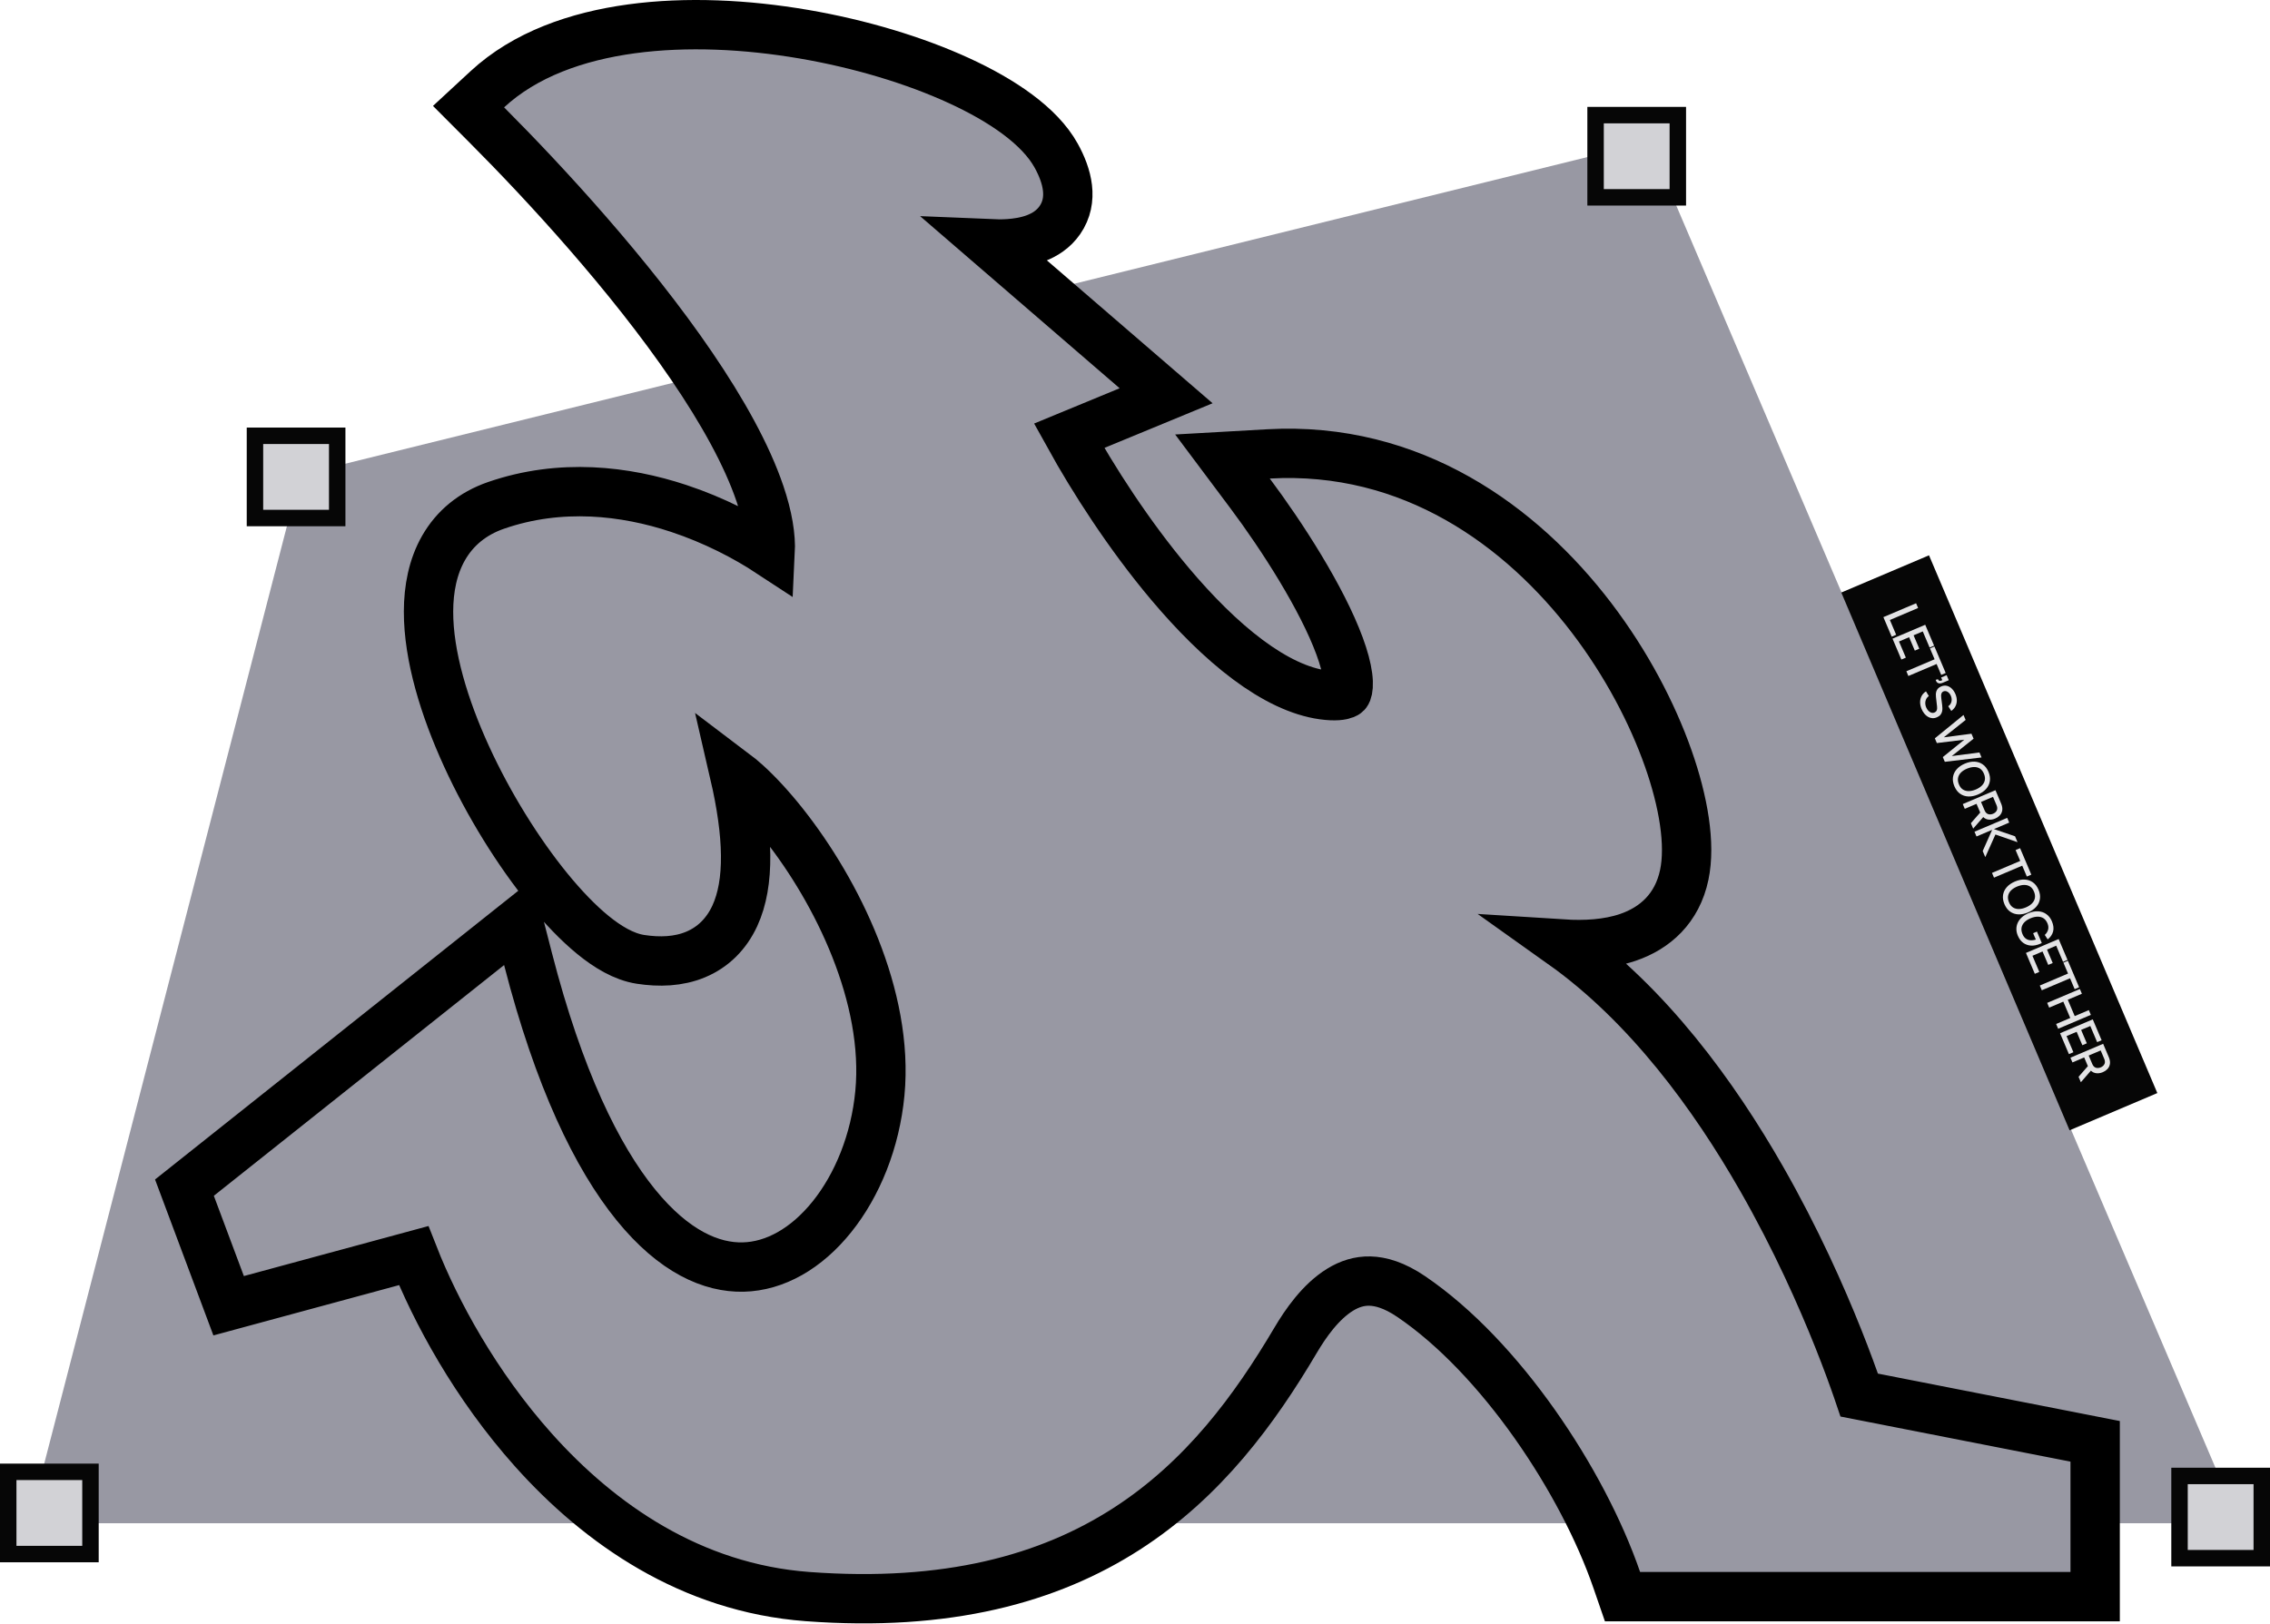
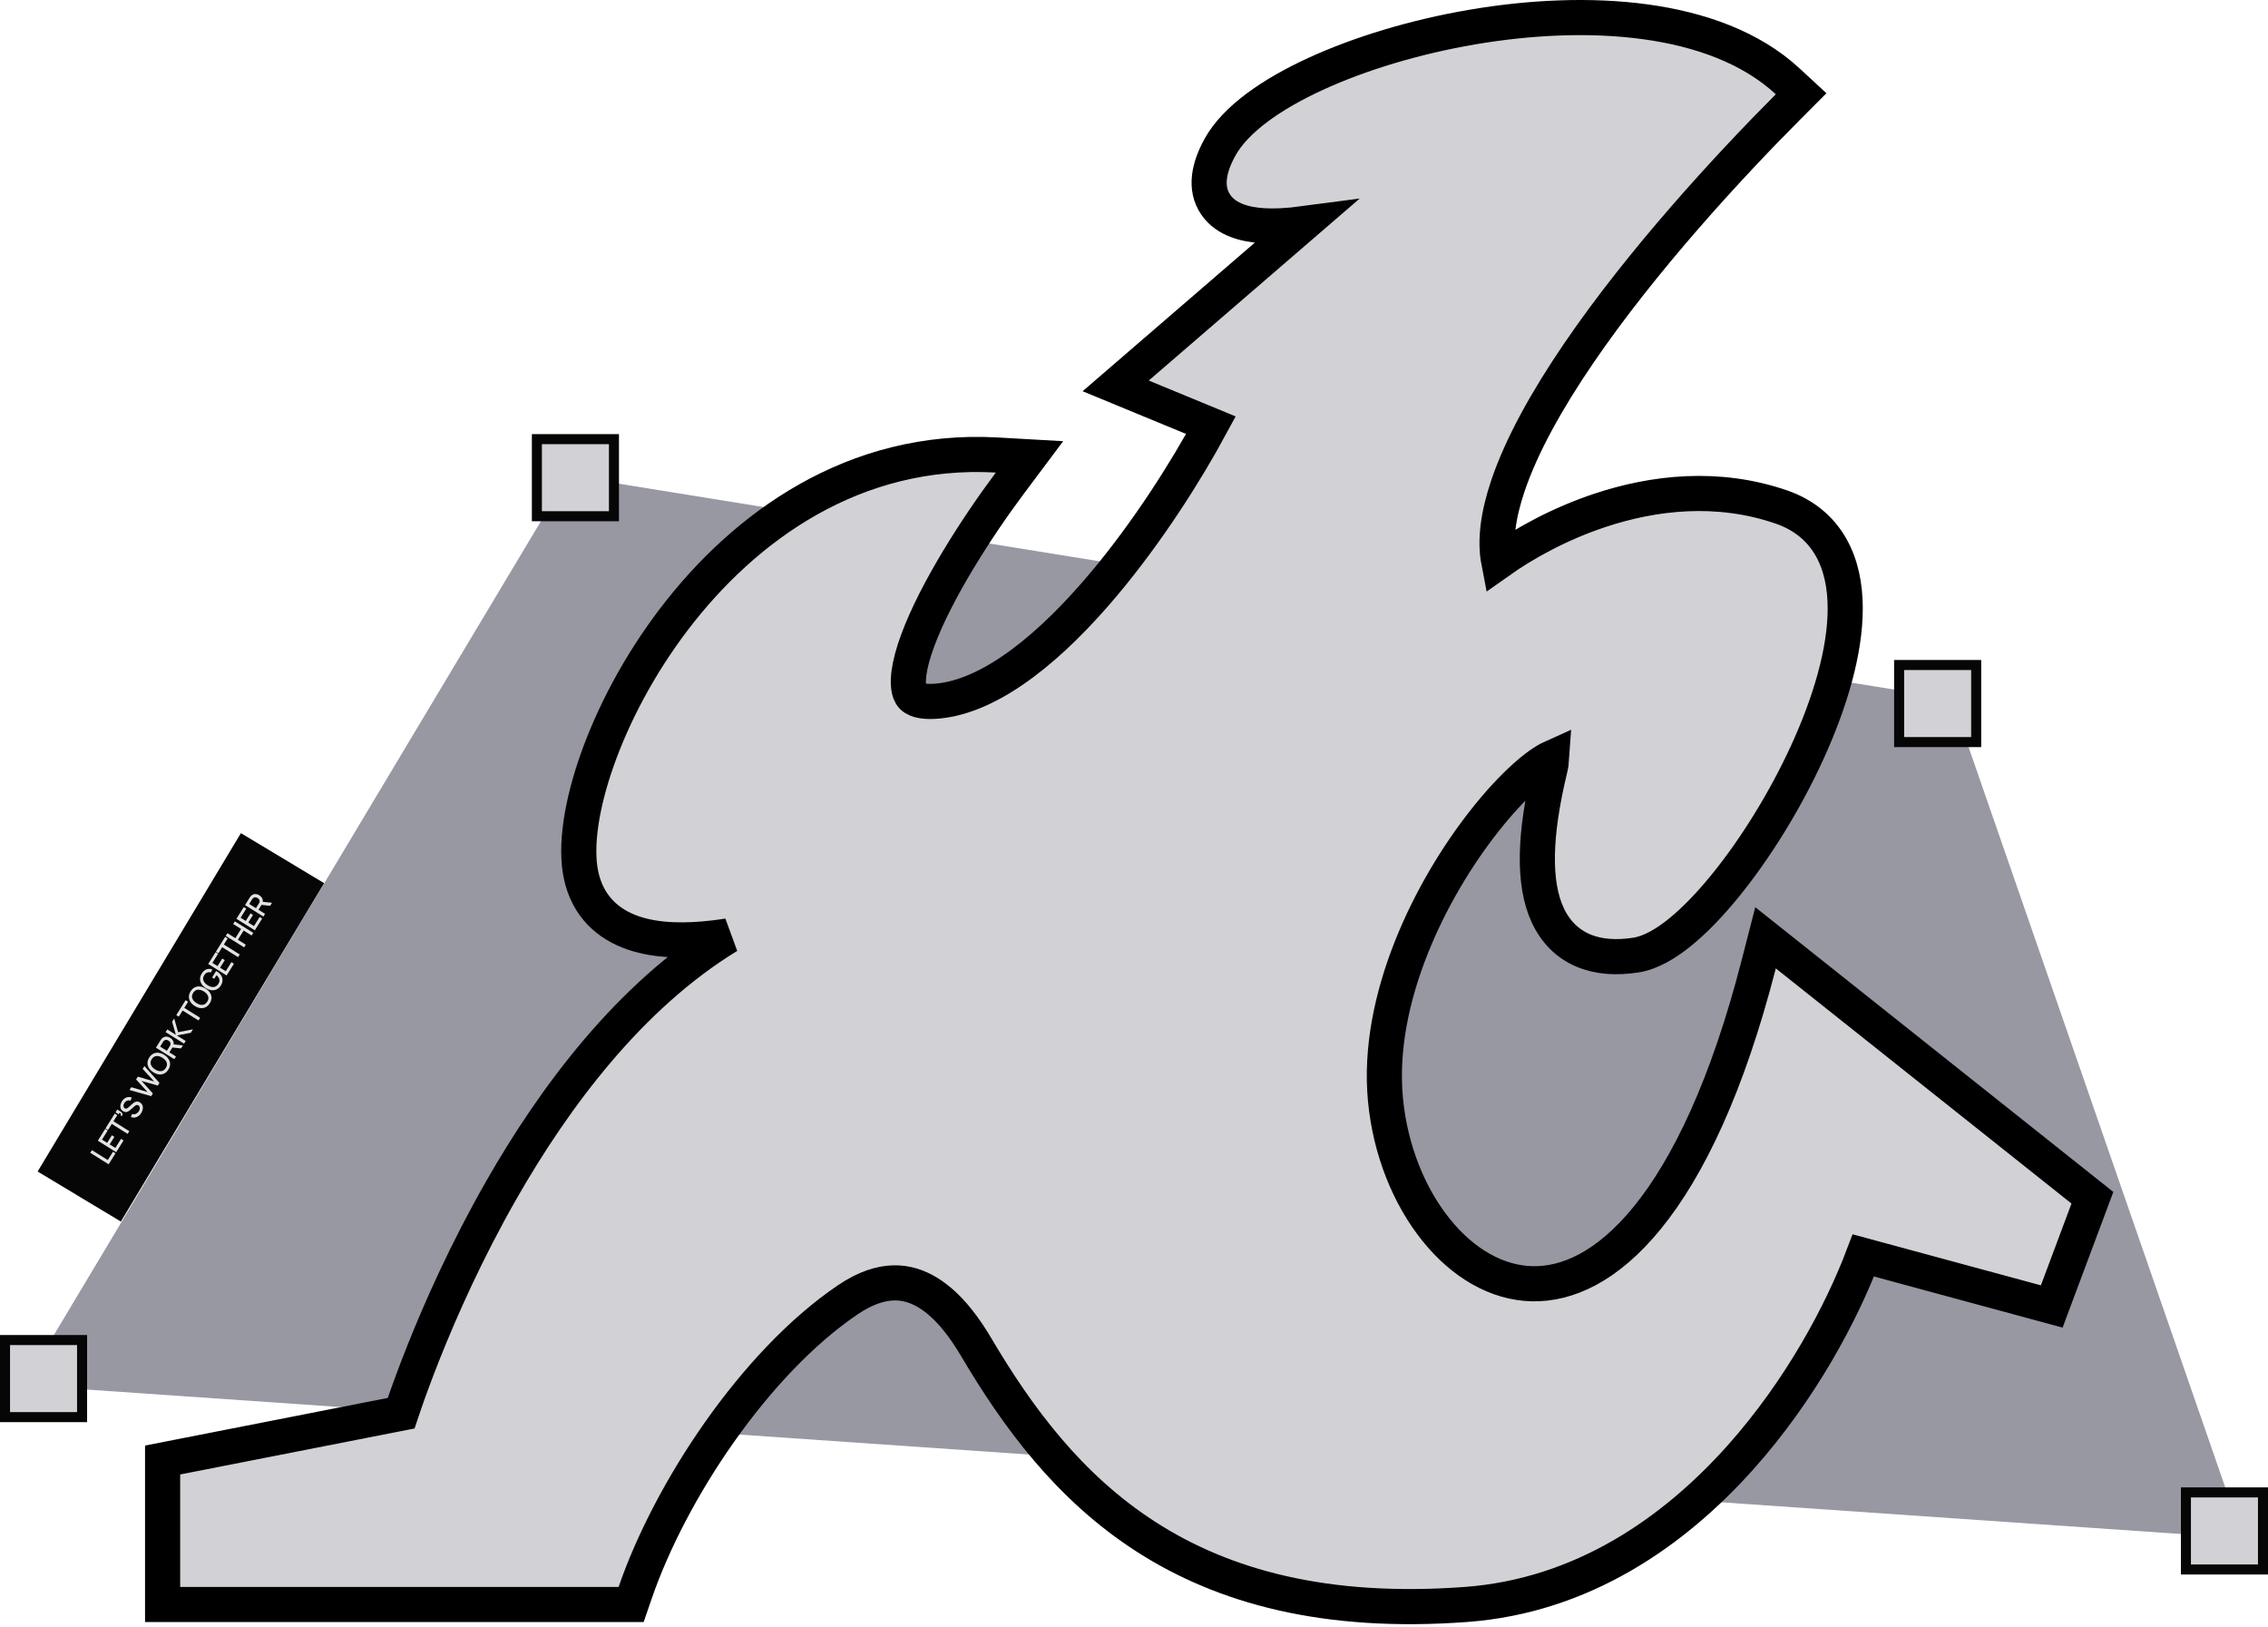
- <svg xmlns="http://www.w3.org/2000/svg" width="552" height="395" viewBox="0 0 552 395" fill="none">
-   <path d="M401.002 34.5L73 115.5L7 370.5H544.502L401.002 34.5Z" fill="#9898A3" />
-   <path d="M408 28V48H388V28H408Z" fill="#D2D2D6" stroke="#060606" stroke-width="4" />
-   <path d="M82 106V126H62V106H82Z" fill="#D2D2D6" stroke="#060606" stroke-width="4" />
-   <path d="M22 358V378H2V358H22Z" fill="#D2D2D6" stroke="#060606" stroke-width="4" />
-   <path d="M550 359V379H530V359H550Z" fill="#D2D2D6" stroke="#060606" stroke-width="4" />
-   <path d="M509.483 388.358H394.549L393.154 384.313C384.868 360.271 364.874 330.081 343.133 315.345C339.038 312.57 335.73 311.664 333.135 311.601C330.543 311.537 328.164 312.301 325.904 313.685C321.143 316.599 317.469 321.906 315.047 326.004C305.125 342.789 292.71 359.795 273.938 371.882C255.052 384.043 230.309 390.862 196.371 388.342C168.024 386.237 145.8 370.677 129.732 352.717C115.621 336.943 105.912 318.952 100.589 305.406L60.871 316.169L55.597 317.598L53.682 312.479L46.38 292.96L44.852 288.875L48.266 286.161L118.849 230.041L126.09 224.283L128.394 233.243C135.883 262.374 145.178 281.439 154.602 293.041C163.969 304.574 173.108 308.366 180.706 308.191C188.431 308.014 196.073 303.708 202.275 295.999C208.462 288.309 212.85 277.622 213.965 265.89C216.188 242.492 203.548 216.875 190.588 200.486C187.406 196.463 184.3 193.121 181.535 190.61C180.453 189.627 179.466 188.811 178.585 188.146C182.028 203.03 182.388 214.753 178.684 222.768C176.658 227.149 173.427 230.39 169.135 232.176C164.996 233.898 160.373 234.061 155.742 233.347C151.646 232.715 147.67 230.255 144.212 227.438C140.606 224.499 136.89 220.612 133.279 216.181C126.053 207.31 118.844 195.759 113.428 183.921C108.061 172.19 104.18 159.587 104.205 148.736C104.218 143.26 105.227 137.863 107.893 133.228C110.63 128.467 114.895 124.905 120.622 122.926C136.353 117.487 152.065 119.377 165.021 123.663C173.709 126.537 181.37 130.555 187.289 134.443C187.489 130.487 186.707 125.722 184.811 120.109C181.629 110.696 175.678 100.002 168.155 88.971C153.139 66.949 132.629 44.681 118.335 30.35L113.936 25.939L118.508 21.709C127.654 13.245 140.259 8.822 153.567 7.014C166.939 5.197 181.565 5.94 195.393 8.303C209.226 10.667 222.517 14.696 233.246 19.633C243.634 24.412 252.796 30.572 256.826 37.845C259.544 42.749 261.142 48.621 257.725 53.548C254.667 57.956 249.191 59.008 245.293 59.274C243.844 59.373 242.314 59.378 240.734 59.31L276.185 89.894L283.567 96.262L274.555 99.982L259.978 105.999C265.774 116.482 274.449 130.067 284.521 142.024C290.535 149.163 296.928 155.58 303.382 160.401C309.878 165.254 316.085 168.228 321.765 169.014C324.741 169.425 326.285 169.122 326.952 168.855C327.38 168.685 327.468 168.556 327.584 168.257C327.791 167.723 327.992 166.565 327.722 164.496C327.459 162.483 326.803 160.012 325.747 157.143C321.459 145.49 311.782 130.433 303.97 119.99L297.272 111.039L308.434 110.406C343.356 108.425 370.019 127.977 387.018 150.274C395.54 161.453 401.808 173.522 405.646 184.398C409.394 195.024 411.125 205.369 409.566 212.79C407.846 220.983 402.433 225.766 395.849 228.004C390.932 229.675 385.346 229.961 379.959 229.62C400.799 244.442 416.847 266.539 428.385 286.729C436.722 301.317 442.921 315.293 447.035 325.611C449.095 330.777 450.638 335.041 451.67 338.027C451.83 338.492 451.975 338.926 452.111 339.327L504.639 349.63L509.483 350.58V388.358Z" fill="#9898A3" stroke="black" stroke-width="12" />
-   <rect width="142.096" height="23.179" transform="translate(469.081 135.07) rotate(67)" fill="#060606" />
-   <path d="M457.986 150.108L465.939 146.732L466.429 147.886L459.564 150.8L461.093 154.401L460.005 154.863L457.986 150.108ZM460.207 155.341L468.16 151.965L470.317 157.046L469.229 157.508L467.562 153.581L465.331 154.528L466.717 157.792L465.629 158.254L464.243 154.99L461.785 156.033L463.452 159.96L462.364 160.422L460.207 155.341ZM463.573 163.271L470.439 160.357L469.316 157.711L470.404 157.249L473.139 163.695L472.051 164.156L470.928 161.511L464.063 164.425L463.573 163.271ZM470.715 165.354L471.259 165.208C471.315 165.371 471.397 165.482 471.505 165.54C471.612 165.599 471.735 165.616 471.872 165.593C472.01 165.569 472.154 165.514 472.305 165.429L472.035 164.794L473.366 164.229L473.884 165.449L472.443 166.061C472.008 166.246 471.636 166.28 471.326 166.164C471.018 166.051 470.814 165.781 470.715 165.354ZM467.277 172.458C467.035 171.887 466.914 171.33 466.914 170.787C466.919 170.246 467.04 169.749 467.278 169.296C467.521 168.845 467.876 168.468 468.343 168.166L469.037 169.293C468.602 169.62 468.331 170.035 468.222 170.538C468.118 171.038 468.175 171.546 468.394 172.062C468.53 172.382 468.704 172.656 468.918 172.882C469.135 173.107 469.372 173.261 469.628 173.343C469.89 173.428 470.154 173.414 470.419 173.301C470.562 173.24 470.678 173.16 470.767 173.062C470.857 172.967 470.924 172.859 470.967 172.736C471.016 172.615 471.043 172.48 471.049 172.33C471.06 172.181 471.057 172.024 471.038 171.858L470.775 169.565C470.75 169.341 470.739 169.106 470.744 168.861C470.752 168.614 470.795 168.372 470.872 168.135C470.955 167.9 471.086 167.682 471.265 167.48C471.448 167.276 471.702 167.105 472.026 166.968C472.516 166.76 472.983 166.709 473.428 166.816C473.878 166.925 474.281 167.158 474.637 167.515C474.997 167.871 475.29 168.315 475.517 168.849C475.737 169.39 475.846 169.911 475.841 170.413C475.838 170.918 475.723 171.384 475.496 171.811C475.274 172.24 474.941 172.611 474.496 172.926L473.761 171.778C474.036 171.596 474.242 171.37 474.379 171.099C474.52 170.826 474.592 170.535 474.595 170.225C474.602 169.913 474.542 169.604 474.416 169.297C474.298 168.999 474.139 168.747 473.939 168.541C473.74 168.339 473.523 168.201 473.287 168.127C473.053 168.057 472.824 168.07 472.599 168.165C472.378 168.259 472.227 168.399 472.146 168.586C472.064 168.772 472.023 168.977 472.021 169.199C472.025 169.423 472.041 169.64 472.069 169.85L472.279 171.495C472.305 171.701 472.324 171.938 472.334 172.208C472.349 172.48 472.326 172.757 472.263 173.04C472.202 173.326 472.074 173.596 471.877 173.849C471.684 174.1 471.394 174.308 471.007 174.472C470.606 174.643 470.218 174.712 469.844 174.679C469.473 174.646 469.124 174.531 468.798 174.335C468.476 174.141 468.186 173.882 467.927 173.557C467.667 173.233 467.451 172.866 467.277 172.458ZM470.5 179.588L477.473 173.904L477.986 175.113L472.682 179.34L479.402 178.463L479.923 179.675L474.619 183.902L481.344 183.022L481.859 184.237L472.924 185.299L472.436 184.15L477.66 179.919L470.987 180.737L470.5 179.588ZM475.256 191.254C474.918 190.458 474.804 189.707 474.912 189.001C475.025 188.293 475.328 187.657 475.824 187.095C476.321 186.536 476.981 186.083 477.802 185.734C478.623 185.386 479.407 185.227 480.154 185.257C480.903 185.291 481.569 185.514 482.153 185.927C482.74 186.338 483.203 186.942 483.54 187.737C483.876 188.529 483.988 189.279 483.876 189.987C483.769 190.697 483.467 191.331 482.97 191.89C482.473 192.449 481.813 192.902 480.992 193.251C480.171 193.599 479.387 193.759 478.64 193.728C477.892 193.698 477.224 193.475 476.635 193.06C476.052 192.647 475.592 192.045 475.256 191.254ZM476.355 190.787C476.587 191.354 476.909 191.769 477.32 192.033C477.738 192.299 478.214 192.429 478.751 192.423C479.291 192.415 479.864 192.283 480.472 192.025C481.079 191.767 481.57 191.448 481.943 191.068C482.32 190.686 482.556 190.254 482.65 189.77C482.746 189.291 482.677 188.768 482.441 188.204C482.21 187.637 481.887 187.22 481.473 186.952C481.062 186.688 480.586 186.56 480.046 186.568C479.506 186.575 478.931 186.706 478.322 186.96C477.713 187.214 477.22 187.532 476.843 187.914C476.47 188.294 476.236 188.726 476.141 189.209C476.048 189.696 476.12 190.222 476.355 190.787ZM477.288 195.58L485.241 192.204L486.606 195.419C486.638 195.496 486.675 195.593 486.716 195.711C486.761 195.826 486.796 195.94 486.822 196.051C486.939 196.522 486.945 196.954 486.838 197.347C486.732 197.744 486.534 198.091 486.243 198.389C485.952 198.686 485.593 198.925 485.166 199.106C484.533 199.375 483.917 199.445 483.319 199.317C482.725 199.186 482.234 198.822 481.844 198.222L481.59 197.776L480.633 195.523L477.778 196.735L477.288 195.58ZM479.262 200.231L481.833 197.288L482.626 198.327L479.822 201.551L479.262 200.231ZM481.727 195.058L482.583 197.074C482.614 197.148 482.652 197.227 482.697 197.313C482.743 197.402 482.793 197.483 482.846 197.556C483.001 197.768 483.183 197.915 483.391 197.996C483.603 198.075 483.82 198.105 484.041 198.085C484.263 198.064 484.472 198.013 484.667 197.93C484.862 197.847 485.042 197.734 485.207 197.59C485.375 197.445 485.503 197.269 485.589 197.063C485.679 196.855 485.702 196.622 485.657 196.363C485.645 196.272 485.623 196.179 485.591 196.084C485.561 195.993 485.53 195.91 485.499 195.836L484.643 193.821L481.727 195.058ZM480.142 202.304L488.095 198.928L488.585 200.083L484.874 201.658L489.999 203.413L490.609 204.849L485.232 202.979L482.766 208.485L482.137 207.004L484.432 201.846L480.632 203.459L480.142 202.304ZM484.394 212.32L491.259 209.406L490.136 206.76L491.224 206.298L493.96 212.744L492.872 213.206L491.749 210.56L484.884 213.474L484.394 212.32ZM487.43 219.933C487.092 219.138 486.977 218.387 487.086 217.68C487.198 216.972 487.502 216.337 487.998 215.774C488.495 215.216 489.154 214.762 489.975 214.414C490.796 214.065 491.581 213.906 492.328 213.936C493.077 213.971 493.743 214.194 494.327 214.607C494.914 215.018 495.377 215.621 495.714 216.416C496.05 217.208 496.162 217.958 496.05 218.666C495.943 219.376 495.641 220.011 495.144 220.57C494.646 221.128 493.987 221.582 493.166 221.93C492.345 222.279 491.561 222.438 490.813 222.408C490.066 222.377 489.398 222.155 488.809 221.74C488.225 221.327 487.766 220.725 487.43 219.933ZM488.529 219.467C488.76 220.033 489.082 220.448 489.494 220.712C489.911 220.978 490.388 221.109 490.924 221.103C491.464 221.095 492.038 220.962 492.646 220.704C493.253 220.446 493.743 220.127 494.117 219.747C494.494 219.366 494.729 218.933 494.824 218.45C494.92 217.97 494.85 217.448 494.615 216.883C494.383 216.317 494.061 215.899 493.647 215.632C493.235 215.368 492.759 215.239 492.219 215.247C491.679 215.255 491.105 215.386 490.496 215.64C489.887 215.894 489.394 216.212 489.017 216.593C488.644 216.973 488.41 217.405 488.315 217.889C488.222 218.376 488.293 218.902 488.529 219.467ZM490.677 227.583C490.45 227.049 490.334 226.519 490.327 225.991C490.324 225.462 490.431 224.956 490.647 224.473C490.864 223.991 491.189 223.548 491.623 223.147C492.056 222.746 492.599 222.407 493.251 222.13C494.109 221.766 494.912 221.61 495.659 221.662C496.411 221.712 497.07 221.945 497.637 222.36C498.209 222.774 498.648 223.344 498.956 224.069C499.353 225.004 499.452 225.842 499.254 226.582C499.057 227.327 498.618 227.962 497.938 228.49L497.232 227.408C497.638 227.045 497.906 226.622 498.036 226.141C498.167 225.66 498.118 225.146 497.89 224.599C497.655 224.035 497.331 223.618 496.917 223.35C496.505 223.086 496.029 222.958 495.489 222.966C494.953 222.972 494.38 223.102 493.771 223.356C493.162 223.61 492.669 223.928 492.292 224.31C491.919 224.69 491.685 225.122 491.591 225.605C491.497 226.092 491.569 226.618 491.804 227.183C491.989 227.639 492.237 227.992 492.547 228.243C492.863 228.495 493.231 228.646 493.651 228.693C494.071 228.741 494.54 228.688 495.056 228.534L494.4 226.987L495.328 226.593L496.505 229.366C496.442 229.401 496.356 229.444 496.247 229.495C496.141 229.544 496.074 229.575 496.045 229.587C495.308 229.9 494.591 230.037 493.892 229.999C493.194 229.961 492.564 229.741 492.003 229.341C491.446 228.939 491.004 228.353 490.677 227.583ZM492.655 231.782L500.608 228.406L502.765 233.487L501.677 233.949L500.01 230.022L497.779 230.969L499.164 234.234L498.076 234.695L496.69 231.431L494.233 232.475L495.9 236.401L494.812 236.863L492.655 231.782ZM496.021 239.712L502.886 236.798L501.763 234.153L502.851 233.691L505.587 240.136L504.499 240.598L503.376 237.952L496.511 240.866L496.021 239.712ZM497.814 243.936L505.767 240.56L506.257 241.714L502.827 243.17L504.515 247.146L507.945 245.691L508.437 246.85L500.484 250.226L499.992 249.066L503.427 247.608L501.739 243.632L498.304 245.09L497.814 243.936ZM500.947 251.318L508.9 247.942L511.057 253.023L509.969 253.485L508.302 249.558L506.071 250.505L507.456 253.769L506.368 254.231L504.983 250.967L502.525 252.01L504.192 255.937L503.104 256.399L500.947 251.318ZM503.472 257.265L511.425 253.889L512.789 257.103C512.822 257.181 512.859 257.278 512.9 257.395C512.945 257.511 512.98 257.624 513.005 257.735C513.123 258.207 513.128 258.639 513.021 259.032C512.916 259.429 512.718 259.776 512.427 260.073C512.136 260.37 511.777 260.61 511.35 260.791C510.716 261.06 510.101 261.13 509.503 261.001C508.909 260.871 508.417 260.506 508.028 259.907L507.773 259.461L506.817 257.207L503.962 258.419L503.472 257.265ZM505.446 261.915L508.016 258.973L508.809 260.012L506.006 263.235L505.446 261.915ZM507.911 256.743L508.766 258.759C508.797 258.833 508.836 258.912 508.88 258.997C508.927 259.086 508.976 259.167 509.029 259.24C509.185 259.453 509.366 259.599 509.575 259.68C509.786 259.76 510.003 259.79 510.225 259.769C510.447 259.749 510.655 259.697 510.85 259.615C511.045 259.532 511.225 259.418 511.39 259.275C511.559 259.129 511.686 258.953 511.773 258.747C511.863 258.54 511.885 258.306 511.84 258.047C511.828 257.957 511.806 257.864 511.774 257.769C511.744 257.677 511.714 257.595 511.682 257.521L510.827 255.505L507.911 256.743Z" fill="#E3E3E5" />
+ <svg xmlns="http://www.w3.org/2000/svg" width="904" height="648" viewBox="0 0 904 648" fill="none">
+   <path d="M778 278.5L226.5 189.5L9.5 552L894 613L778 278.5Z" fill="#9898A3" />
+   <path d="M624.827 72.109V102.824H594.111V72.109H624.827Z" fill="#D2D2D6" stroke="#060606" stroke-width="4" />
+   <path d="M244.716 175V205.715H214V175H244.716Z" fill="#D2D2D6" stroke="#060606" stroke-width="4" />
+   <path d="M787.685 265V295.715H756.969V265H787.685Z" fill="#D2D2D6" stroke="#060606" stroke-width="4" />
+   <path d="M32.716 534V564.715H2V534H32.716Z" fill="#D2D2D6" stroke="#060606" stroke-width="4" />
+   <path d="M902 594.715V625.43H871.284V594.715H902Z" fill="#D2D2D6" stroke="#060606" stroke-width="4" />
+   <path d="M64.815 639.382H251.556L253.182 634.663C267.174 594.067 300.895 543.05 337.865 517.992C345.086 513.099 351.162 511.344 356.179 511.222C361.192 511.099 365.729 512.591 369.9 515.145C378.525 520.424 384.975 529.852 389.054 536.752C405.527 564.62 425.966 592.545 456.729 612.353C487.626 632.247 528.264 643.531 584.387 639.363C630.682 635.925 667.119 610.51 693.629 580.878C717.814 553.845 734.174 522.841 742.704 500.272L811.648 518.954L817.802 520.621L820.035 514.649L832.228 482.058L834.01 477.292L830.027 474.126L712.174 380.422L703.725 373.705L701.037 384.158C688.474 433.026 672.809 465.317 656.696 485.153C640.65 504.908 624.575 511.883 610.698 511.564C596.673 511.242 583.147 503.438 572.399 490.081C561.671 476.746 554.142 458.334 552.229 438.202C548.412 398.018 570.044 354.475 591.898 326.841C597.294 320.018 602.592 314.312 607.354 309.988C612.019 305.752 615.846 303.144 618.515 301.945C618.439 303.151 618.202 304.768 617.7 306.864C611.552 332.546 610.995 351.91 616.883 364.648C619.973 371.333 624.834 376.168 631.248 378.837C637.483 381.43 644.597 381.738 651.989 380.598C658.026 379.667 664.153 375.97 669.795 371.373C675.609 366.636 681.671 360.308 687.616 353.011C699.513 338.409 711.415 319.343 720.357 299.799C729.243 280.38 735.526 259.8 735.484 242.313C735.464 233.511 733.839 225.064 729.729 217.917C725.534 210.624 719.005 205.14 710.104 202.063C684.65 193.264 659.126 196.286 637.903 203.307C621.569 208.71 607.458 216.586 597.367 223.738C595.791 215.581 597.02 205.477 601.054 193.542C606.492 177.452 616.6 159.338 629.23 140.816C654.458 103.822 688.852 66.489 712.773 42.507L717.905 37.361L712.571 32.426C697.922 18.87 677.552 11.638 655.675 8.665C633.723 5.682 609.619 6.895 586.753 10.803C563.88 14.711 541.946 21.367 524.302 29.485C507.056 37.42 492.54 47.369 486.308 58.615C481.912 66.547 479.971 74.911 484.646 81.651C488.903 87.787 496.744 89.486 503.129 89.922C508.15 90.264 513.828 89.915 519.615 89.147L453.314 146.343L444.702 153.772L455.216 158.113L482.667 169.444C472.944 187.442 457.664 211.759 439.732 233.045C429.6 245.073 418.757 255.97 407.737 264.202C396.668 272.471 385.827 277.745 375.65 279.152C370.403 279.878 367.242 279.415 365.458 278.703C363.953 278.103 363.199 277.259 362.707 275.991C362.109 274.449 361.812 271.952 362.298 268.23C362.776 264.573 363.944 260.218 365.754 255.301C373.067 235.426 389.44 210.005 402.533 192.503L410.347 182.06L397.325 181.32C340.359 178.088 296.702 209.951 268.683 246.704C254.646 265.116 244.33 284.987 238.026 302.854C231.826 320.429 229.155 337.063 231.586 348.637C234.205 361.11 242.358 368.351 252.509 371.801C262.182 375.088 273.722 375.014 284.528 373.743C286.424 373.52 288.319 373.254 290.205 372.959C250.904 396.929 220.949 437.257 199.832 474.208C185.999 498.413 175.707 521.613 168.874 538.751C165.455 547.327 162.895 554.402 161.185 559.349C160.68 560.808 160.251 562.084 159.894 563.158L70.469 580.698L64.815 581.807V639.382Z" fill="#D2D2D6" stroke="black" stroke-width="14" />
+   <rect width="157.313" height="38.702" transform="matrix(0.515038 -0.857167 0.857162 0.515047 15 466.844)" fill="#060606" />
+   <path d="M43.303 463.964L35.976 459.386L36.641 458.322L42.965 462.274L45.038 458.957L46.041 459.583L43.303 463.964ZM46.316 459.143L38.989 454.565L41.914 449.884L42.916 450.51L40.655 454.128L42.711 455.412L44.59 452.405L45.593 453.031L43.714 456.039L45.978 457.454L48.238 453.836L49.241 454.462L46.316 459.143ZM50.881 451.837L44.556 447.885L43.033 450.323L42.031 449.696L45.741 443.758L46.744 444.385L45.221 446.822L51.545 450.774L50.881 451.837ZM48.491 444.792L48.059 444.43C48.16 444.291 48.204 444.16 48.191 444.039C48.177 443.917 48.121 443.807 48.023 443.707C47.925 443.608 47.797 443.521 47.641 443.447L47.275 444.032L46.049 443.266L46.751 442.142L48.079 442.971C48.48 443.222 48.721 443.507 48.804 443.827C48.889 444.145 48.784 444.466 48.491 444.792ZM56.282 443.534C55.953 444.06 55.566 444.479 55.122 444.79C54.676 445.096 54.199 445.282 53.691 445.347C53.183 445.406 52.67 445.331 52.155 445.122L52.68 443.908C53.198 444.076 53.693 444.06 54.167 443.861C54.637 443.66 55.021 443.321 55.318 442.847C55.502 442.551 55.626 442.251 55.689 441.947C55.749 441.64 55.739 441.357 55.659 441.1C55.578 440.837 55.415 440.629 55.171 440.477C55.039 440.394 54.907 440.345 54.775 440.329C54.646 440.309 54.519 440.317 54.393 440.352C54.266 440.381 54.14 440.436 54.014 440.518C53.886 440.594 53.759 440.687 53.634 440.797L51.906 442.328C51.737 442.477 51.551 442.62 51.348 442.757C51.141 442.892 50.918 442.996 50.679 443.068C50.439 443.135 50.185 443.153 49.917 443.122C49.645 443.089 49.36 442.98 49.061 442.793C48.61 442.511 48.3 442.157 48.133 441.732C47.963 441.3 47.923 440.837 48.011 440.34C48.097 439.841 48.293 439.346 48.6 438.854C48.917 438.363 49.281 437.976 49.695 437.692C50.11 437.404 50.558 437.231 51.038 437.173C51.517 437.108 52.012 437.168 52.525 437.352L52.006 438.612C51.7 438.492 51.396 438.453 51.095 438.496C50.791 438.537 50.511 438.645 50.256 438.82C49.997 438.993 49.778 439.22 49.598 439.499C49.422 439.766 49.307 440.041 49.253 440.323C49.201 440.602 49.213 440.86 49.287 441.095C49.364 441.327 49.506 441.507 49.713 441.637C49.916 441.764 50.118 441.807 50.318 441.767C50.517 441.727 50.709 441.643 50.891 441.517C51.073 441.385 51.241 441.248 51.397 441.104L52.624 439.989C52.778 439.849 52.962 439.698 53.177 439.535C53.391 439.367 53.631 439.227 53.899 439.116C54.169 439.001 54.463 438.952 54.783 438.968C55.1 438.982 55.437 439.1 55.793 439.323C56.163 439.554 56.442 439.832 56.63 440.157C56.815 440.48 56.921 440.832 56.947 441.212C56.973 441.586 56.927 441.973 56.81 442.371C56.693 442.77 56.517 443.157 56.282 443.534ZM60.275 436.804L51.618 434.353L52.315 433.238L58.819 435.159L54.247 430.158L54.941 429.035L61.446 430.956L56.868 425.952L57.567 424.832L63.562 431.543L62.901 432.601L56.438 430.749L60.936 435.746L60.275 436.804ZM67.102 426.217C66.644 426.95 66.095 427.475 65.454 427.791C64.809 428.105 64.115 428.221 63.37 428.137C62.627 428.05 61.877 427.771 61.121 427.298C60.364 426.825 59.784 426.274 59.381 425.644C58.979 425.011 58.78 424.337 58.783 423.623C58.783 422.906 59.012 422.181 59.47 421.448C59.926 420.719 60.476 420.197 61.12 419.883C61.763 419.563 62.456 419.447 63.199 419.533C63.942 419.62 64.692 419.9 65.448 420.373C66.205 420.845 66.785 421.397 67.188 422.026C67.592 422.656 67.793 423.331 67.791 424.051C67.787 424.766 67.558 425.488 67.102 426.217ZM66.09 425.585C66.421 425.07 66.576 424.568 66.556 424.079C66.535 423.585 66.368 423.12 66.056 422.684C65.74 422.246 65.302 421.852 64.742 421.502C64.183 421.153 63.64 420.934 63.115 420.846C62.586 420.756 62.096 420.811 61.646 421.011C61.198 421.207 60.81 421.564 60.482 422.081C60.151 422.596 59.995 423.099 60.013 423.591C60.033 424.08 60.2 424.544 60.516 424.982C60.832 425.42 61.269 425.815 61.827 426.168C62.384 426.521 62.927 426.743 63.456 426.833C63.981 426.92 64.469 426.864 64.92 426.665C65.372 426.462 65.762 426.102 66.09 425.585ZM69.481 422.071L62.154 417.493L64.004 414.531C64.049 414.46 64.107 414.374 64.18 414.273C64.249 414.17 64.322 414.076 64.398 413.992C64.717 413.625 65.068 413.373 65.451 413.235C65.837 413.094 66.234 413.057 66.645 413.125C67.055 413.192 67.457 413.349 67.851 413.595C68.434 413.96 68.845 414.424 69.082 414.987C69.316 415.549 69.299 416.161 69.031 416.823L68.812 417.288L67.515 419.364L70.145 421.008L69.481 422.071ZM72.158 417.787L68.273 417.369L68.669 416.123L72.918 416.571L72.158 417.787ZM66.507 418.734L67.668 416.877C67.71 416.809 67.754 416.732 67.798 416.647C67.844 416.558 67.882 416.471 67.911 416.385C67.996 416.136 68.012 415.903 67.959 415.686C67.903 415.467 67.803 415.273 67.659 415.103C67.515 414.933 67.353 414.791 67.174 414.679C66.994 414.567 66.798 414.484 66.585 414.432C66.369 414.377 66.152 414.373 65.934 414.421C65.712 414.466 65.508 414.582 65.322 414.767C65.254 414.829 65.191 414.9 65.131 414.981C65.074 415.058 65.024 415.13 64.981 415.198L63.821 417.055L66.507 418.734ZM73.352 415.876L66.025 411.298L66.689 410.234L70.109 412.371L68.606 407.166L69.433 405.843L70.985 411.32L76.91 410.183L76.058 411.546L70.516 412.625L74.016 414.813L73.352 415.876ZM79.118 406.649L72.793 402.697L71.27 405.134L70.268 404.508L73.978 398.57L74.981 399.196L73.457 401.633L79.782 405.586L79.118 406.649ZM83.613 399.795C83.155 400.528 82.605 401.053 81.964 401.369C81.32 401.683 80.625 401.799 79.88 401.715C79.137 401.628 78.388 401.349 77.631 400.876C76.875 400.403 76.295 399.852 75.891 399.222C75.489 398.589 75.29 397.916 75.293 397.201C75.293 396.484 75.522 395.759 75.98 395.026C76.436 394.297 76.986 393.775 77.63 393.461C78.274 393.141 78.967 393.025 79.71 393.111C80.452 393.198 81.202 393.478 81.958 393.951C82.715 394.423 83.295 394.975 83.699 395.604C84.102 396.234 84.303 396.909 84.301 397.629C84.298 398.344 84.068 399.066 83.613 399.795ZM82.6 399.163C82.931 398.648 83.087 398.146 83.067 397.657C83.045 397.163 82.879 396.698 82.566 396.262C82.25 395.824 81.812 395.43 81.253 395.08C80.693 394.731 80.15 394.512 79.625 394.424C79.096 394.334 78.607 394.389 78.156 394.589C77.708 394.785 77.32 395.142 76.993 395.659C76.662 396.174 76.505 396.677 76.523 397.169C76.543 397.658 76.711 398.122 77.027 398.56C77.343 398.998 77.779 399.393 78.337 399.746C78.895 400.099 79.438 400.321 79.966 400.411C80.492 400.498 80.98 400.442 81.43 400.243C81.882 400.04 82.272 399.68 82.6 399.163ZM88.017 392.747C87.709 393.239 87.341 393.639 86.913 393.947C86.482 394.253 86.006 394.456 85.486 394.555C84.966 394.655 84.418 394.642 83.84 394.517C83.263 394.392 82.674 394.142 82.073 393.767C81.283 393.273 80.695 392.705 80.308 392.063C79.919 391.418 79.731 390.744 79.746 390.041C79.757 389.336 79.972 388.65 80.389 387.981C80.928 387.12 81.557 386.558 82.277 386.296C83 386.03 83.772 386.025 84.594 386.279L84.114 387.479C83.583 387.354 83.083 387.377 82.614 387.546C82.145 387.715 81.752 388.05 81.435 388.55C81.107 389.067 80.952 389.571 80.97 390.064C80.99 390.552 81.158 391.016 81.474 391.454C81.787 391.89 82.222 392.284 82.779 392.637C83.337 392.99 83.88 393.212 84.409 393.302C84.934 393.389 85.422 393.333 85.872 393.134C86.325 392.931 86.715 392.571 87.042 392.054C87.31 391.641 87.457 391.235 87.484 390.837C87.51 390.433 87.422 390.046 87.22 389.674C87.018 389.303 86.706 388.95 86.283 388.615L85.393 390.04L84.538 389.505L86.134 386.951C86.2 386.982 86.284 387.028 86.388 387.088C86.488 387.147 86.552 387.184 86.579 387.201C87.258 387.625 87.782 388.134 88.151 388.728C88.52 389.322 88.702 389.964 88.696 390.653C88.686 391.34 88.46 392.039 88.017 392.747ZM90.322 388.719L82.995 384.14L85.92 379.459L86.922 380.086L84.662 383.703L86.717 384.988L88.596 381.981L89.599 382.607L87.719 385.614L89.984 387.029L92.244 383.411L93.247 384.038L90.322 388.719ZM94.887 381.413L88.562 377.461L87.039 379.898L86.037 379.272L89.747 373.334L90.75 373.96L89.227 376.397L95.551 380.35L94.887 381.413ZM97.318 377.522L89.991 372.944L90.656 371.88L93.816 373.855L96.105 370.191L92.945 368.216L93.613 367.148L100.94 371.727L100.272 372.795L97.107 370.817L94.818 374.481L97.983 376.459L97.318 377.522ZM101.568 370.721L94.241 366.143L97.166 361.461L98.168 362.088L95.908 365.705L97.963 366.99L99.843 363.983L100.845 364.609L98.966 367.616L101.23 369.031L103.491 365.414L104.493 366.04L101.568 370.721ZM104.992 365.242L97.665 360.663L99.515 357.702C99.56 357.631 99.618 357.545 99.691 357.444C99.76 357.341 99.832 357.247 99.909 357.163C100.228 356.796 100.579 356.544 100.962 356.406C101.347 356.264 101.745 356.228 102.156 356.296C102.566 356.363 102.968 356.52 103.362 356.766C103.945 357.131 104.355 357.595 104.593 358.158C104.827 358.72 104.81 359.332 104.542 359.994L104.323 360.459L103.026 362.535L105.656 364.178L104.992 365.242ZM107.669 360.958L103.784 360.539L104.18 359.294L108.429 359.742L107.669 360.958ZM102.018 361.905L103.179 360.048C103.221 359.98 103.264 359.903 103.308 359.818C103.355 359.729 103.393 359.641 103.422 359.556C103.507 359.307 103.523 359.074 103.47 358.857C103.413 358.638 103.313 358.443 103.17 358.273C103.026 358.103 102.864 357.962 102.684 357.85C102.505 357.738 102.308 357.655 102.096 357.603C101.88 357.548 101.663 357.544 101.445 357.592C101.223 357.637 101.019 357.753 100.832 357.938C100.765 358 100.702 358.071 100.642 358.152C100.584 358.229 100.534 358.301 100.492 358.369L99.332 360.226L102.018 361.905Z" fill="#E3E3E5" />
</svg>
